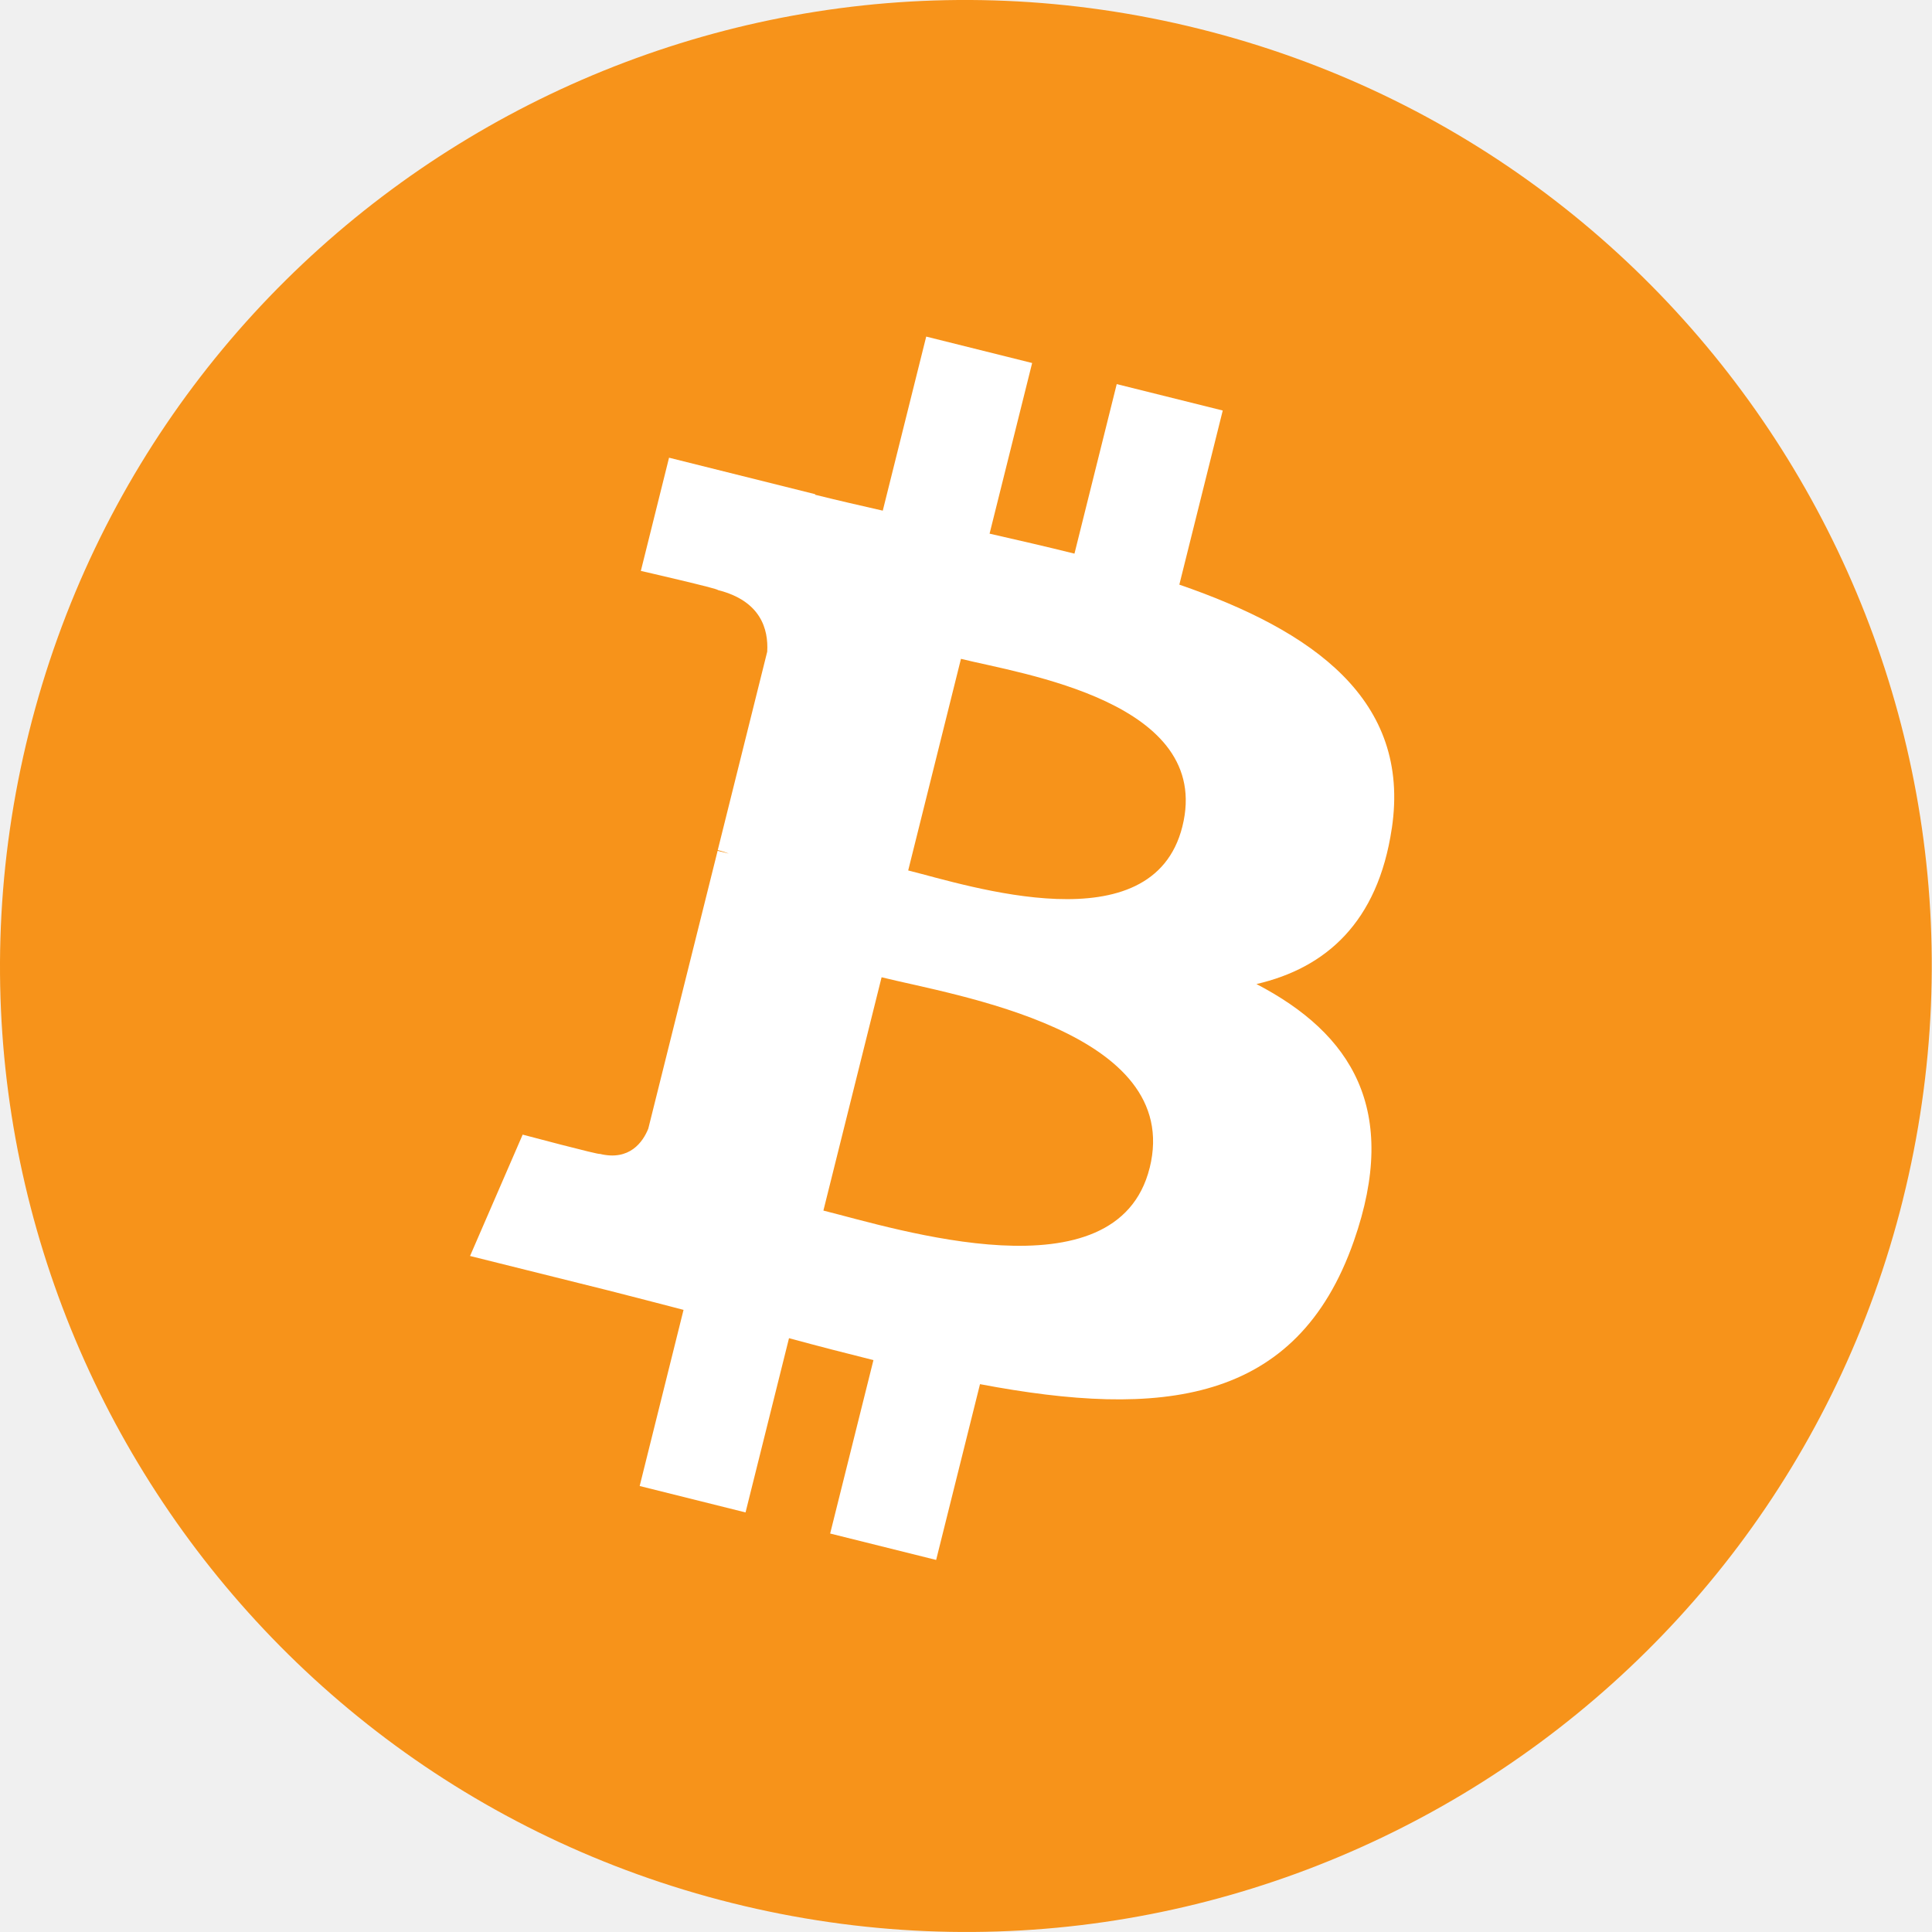
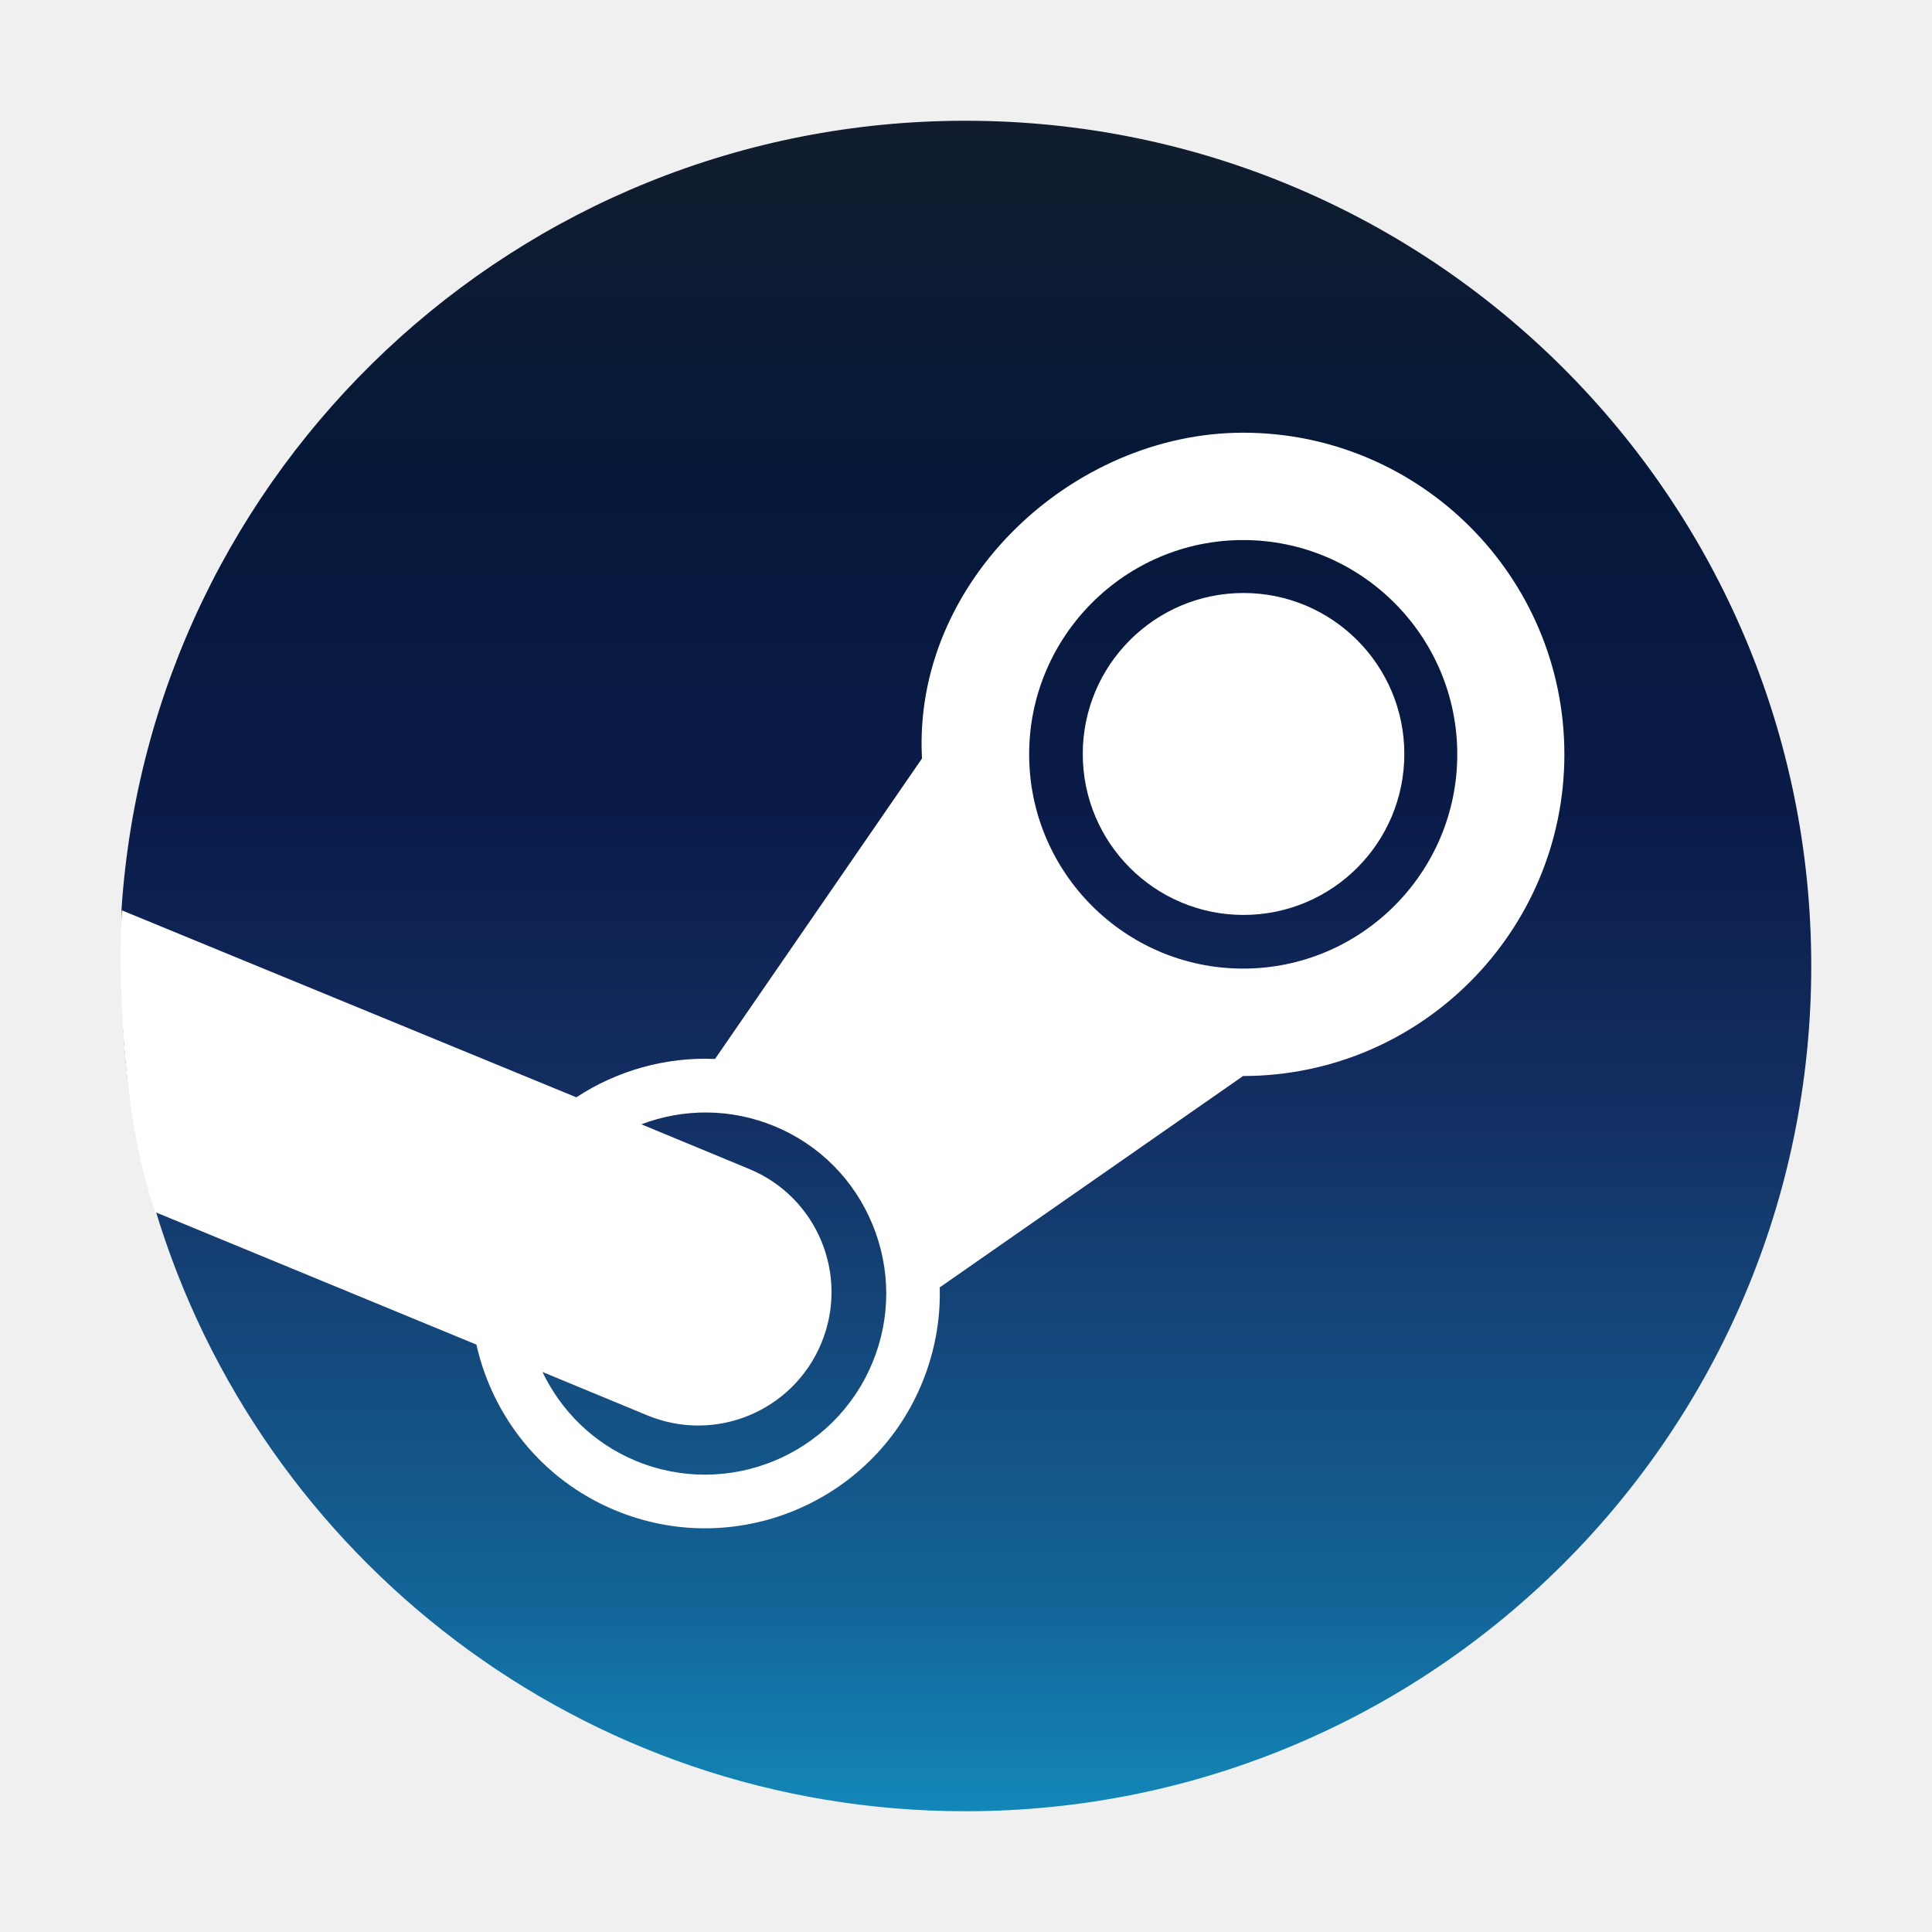
- <svg xmlns="http://www.w3.org/2000/svg" width="800px" height="800px" viewBox="0.004 0 64 64">
-   <path d="M63.04 39.741c-4.274 17.143-21.638 27.575-38.783 23.301C7.12 58.768-3.313 41.404.962 24.262 5.234 7.117 22.597-3.317 39.737.957c17.144 4.274 27.576 21.64 23.302 38.784z" fill="#f7931a" />
-   <path d="M46.11 27.441c.636-4.258-2.606-6.547-7.039-8.074l1.438-5.768-3.512-.875-1.4 5.616c-.922-.23-1.87-.447-2.812-.662l1.41-5.653-3.509-.875-1.439 5.766c-.764-.174-1.514-.346-2.242-.527l.004-.018-4.842-1.209-.934 3.75s2.605.597 2.55.634c1.422.355 1.68 1.296 1.636 2.042l-1.638 6.571c.098.025.225.061.365.117l-.37-.092-2.297 9.205c-.174.432-.615 1.08-1.609.834.035.051-2.552-.637-2.552-.637l-1.743 4.02 4.57 1.139c.85.213 1.683.436 2.502.646l-1.453 5.835 3.507.875 1.44-5.772c.957.26 1.887.5 2.797.726L27.504 50.8l3.511.875 1.453-5.823c5.987 1.133 10.49.676 12.383-4.738 1.527-4.36-.075-6.875-3.225-8.516 2.294-.531 4.022-2.04 4.483-5.157zM38.087 38.69c-1.086 4.36-8.426 2.004-10.807 1.412l1.928-7.729c2.38.594 10.011 1.77 8.88 6.317zm1.085-11.312c-.99 3.966-7.1 1.951-9.083 1.457l1.748-7.01c1.983.494 8.367 1.416 7.335 5.553z" fill="#ffffff" />
+ <svg xmlns="http://www.w3.org/2000/svg" width="800px" height="800px" viewBox="0 0 32 32" fill="none">
+   <path d="M2.57 20.027C4.3 25.796 9.654 30 15.991 30C23.727 30 30 23.732 30 16C30 8.268 23.727 2 15.991 2C8.566 2 2.492 7.772 2.012 15.07C2.012 17.167 2.012 18.042 2.57 20.027Z" fill="url(#paint0_linear_87_8314)" />
+   <path d="M15.271 12.563L11.843 17.54C11.034 17.503 10.221 17.731 9.546 18.175L2.018 15.078C2.018 15.078 1.844 17.942 2.57 20.076L7.891 22.271C8.159 23.464 8.978 24.511 10.186 25.014C12.164 25.84 14.443 24.899 15.266 22.922C15.48 22.405 15.58 21.863 15.565 21.323L20.59 17.822C23.526 17.822 25.911 15.431 25.911 12.494C25.911 9.557 23.526 7.167 20.59 7.167C17.755 7.167 15.112 9.641 15.271 12.563ZM14.447 22.578C13.81 24.106 12.054 24.83 10.527 24.195C9.823 23.901 9.291 23.364 8.985 22.724L10.717 23.441C11.843 23.91 13.134 23.376 13.602 22.251C14.072 21.125 13.539 19.832 12.414 19.364L10.623 18.622C11.314 18.36 12.1 18.351 12.834 18.656C13.573 18.963 14.148 19.543 14.452 20.283C14.756 21.023 14.755 21.84 14.447 22.578ZM20.59 16.043C18.636 16.043 17.046 14.451 17.046 12.494C17.046 10.538 18.636 8.945 20.59 8.945C22.546 8.945 24.137 10.538 24.137 12.494C24.137 14.451 22.546 16.043 20.59 16.043ZM17.934 12.488C17.934 11.016 19.127 9.822 20.596 9.822C22.067 9.822 23.26 11.016 23.26 12.488C23.26 13.961 22.067 15.154 20.596 15.154C19.127 15.154 17.934 13.961 17.934 12.488Z" fill="white" />
+   <defs>
+     <linearGradient id="paint0_linear_87_8314" x1="16.006" y1="2" x2="16.006" y2="30" gradientUnits="userSpaceOnUse">
+       <stop stop-color="#111D2E" />
+       <stop offset="0.212" stop-color="#051839" />
+       <stop offset="0.407" stop-color="#0A1B48" />
+       <stop offset="0.581" stop-color="#132E62" />
+       <stop offset="0.738" stop-color="#144B7E" />
+       <stop offset="0.873" stop-color="#136497" />
+       <stop offset="1" stop-color="#1387B8" />
+     </linearGradient>
+   </defs>
</svg>
